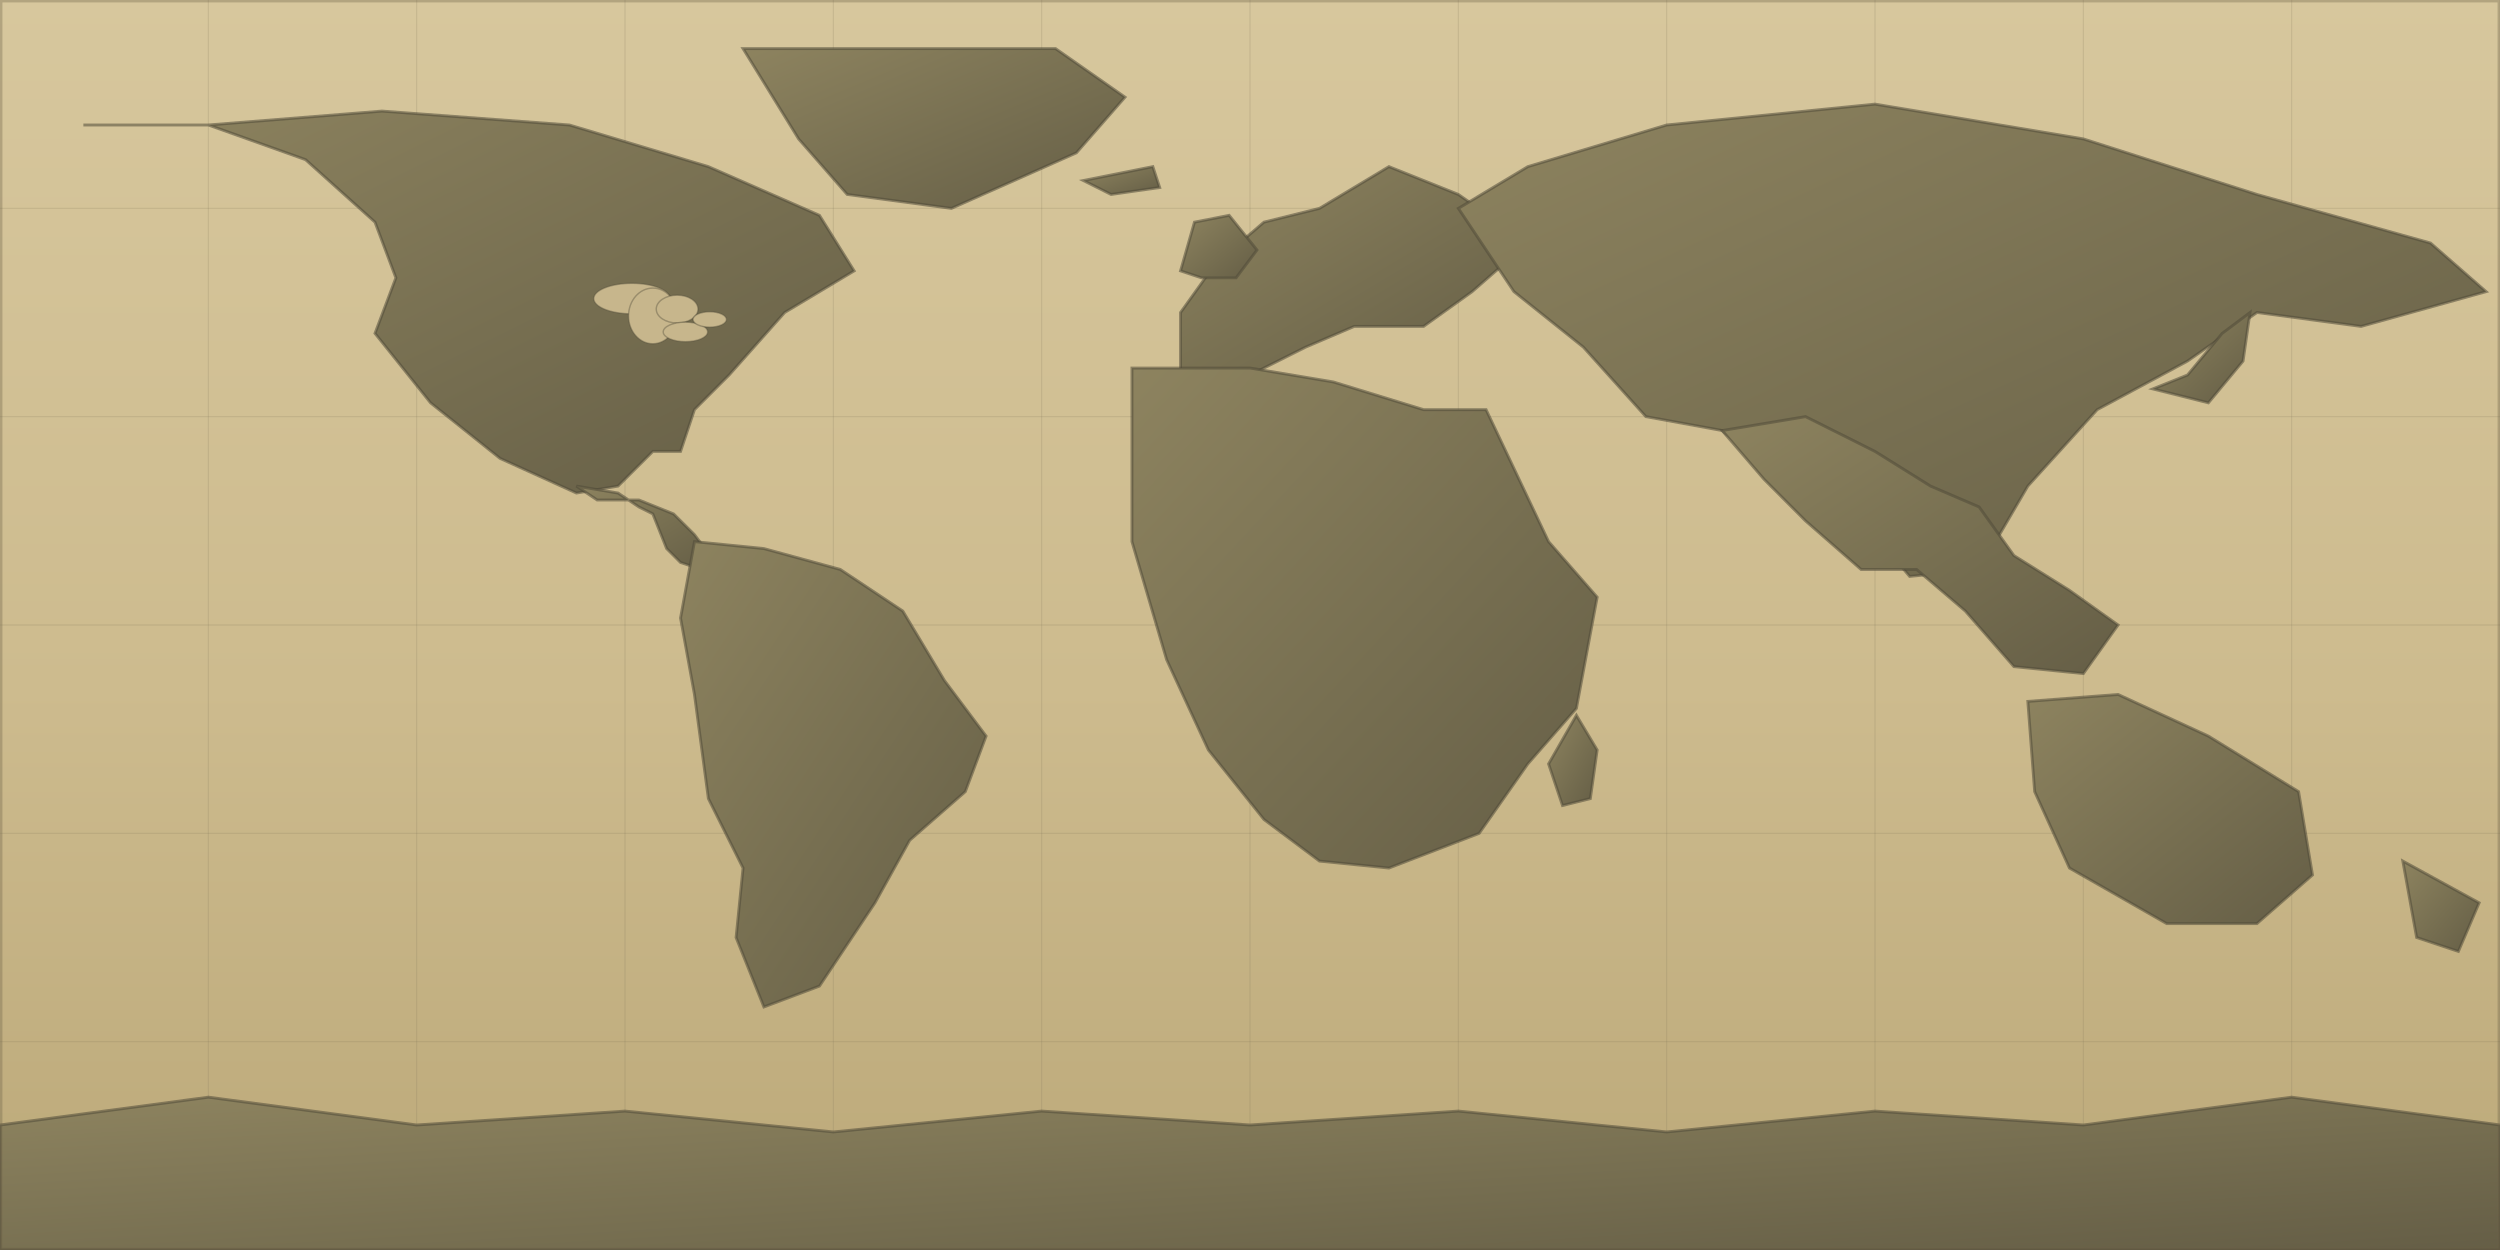
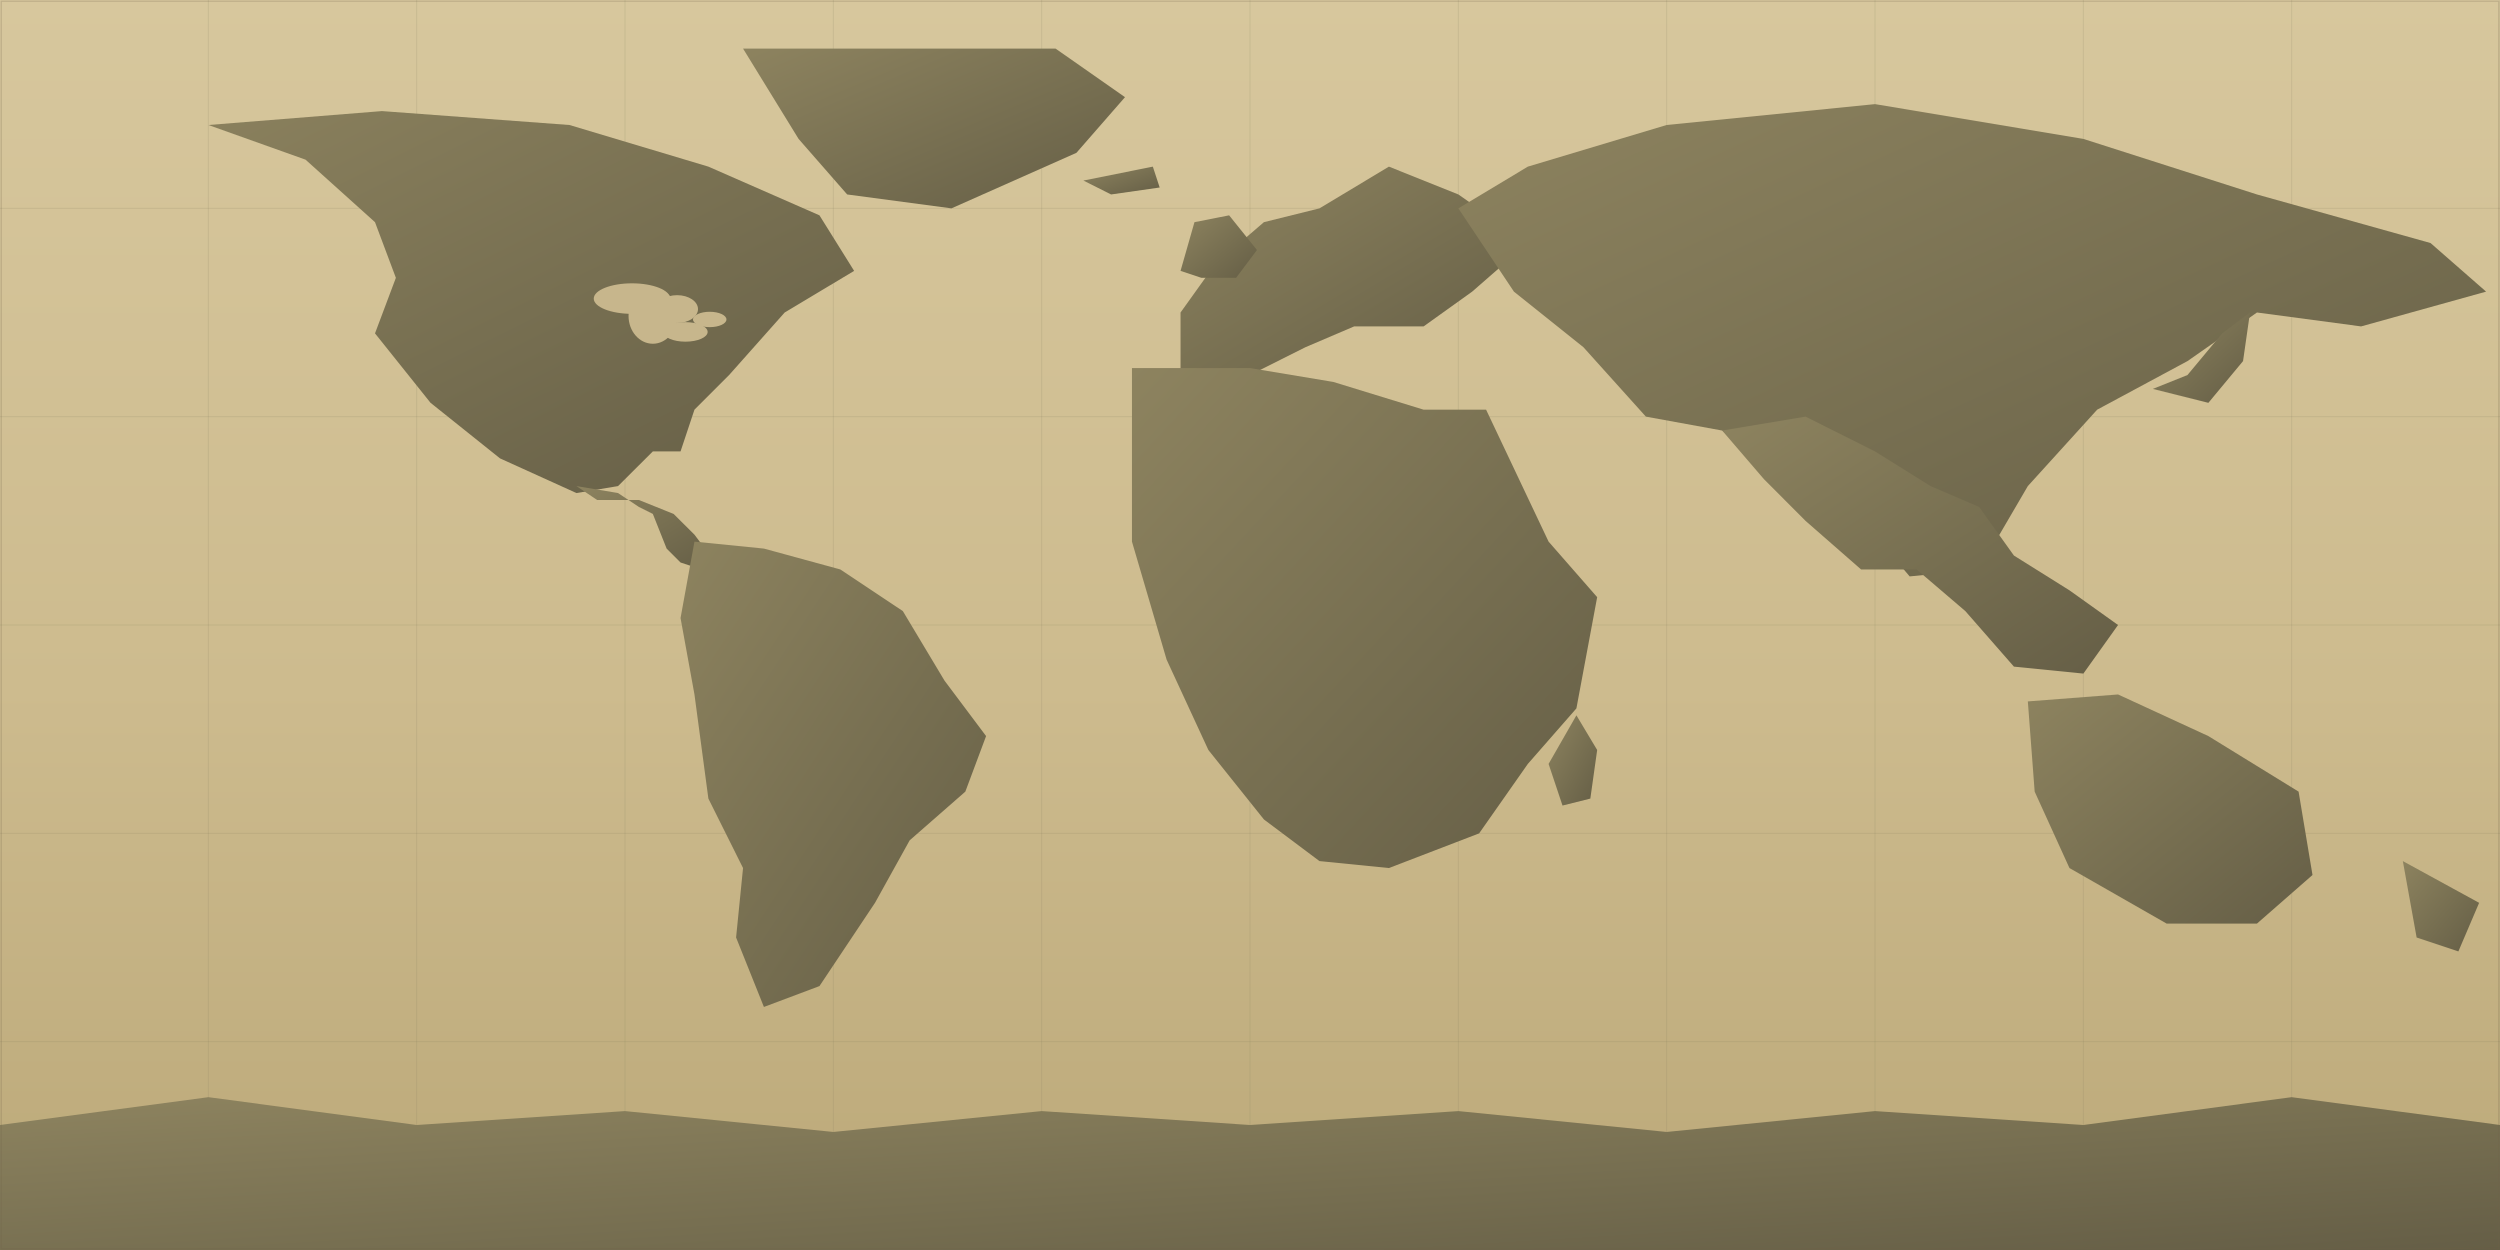
<svg xmlns="http://www.w3.org/2000/svg" width="2048" height="1024" viewBox="0 0 2048 1024">
  <defs>
    <linearGradient id="sea" x1="0" y1="0" x2="0" y2="1">
      <stop offset="0" stop-color="#d7c79d" />
      <stop offset=".55" stop-color="#cdbb8e" />
      <stop offset="1" stop-color="#bba878" />
    </linearGradient>
    <linearGradient id="land" x1="0" y1="0" x2="1" y2="1">
      <stop offset="0" stop-color="#8d835f" />
      <stop offset=".55" stop-color="#776f51" />
      <stop offset="1" stop-color="#655e46" />
    </linearGradient>
  </defs>
  <rect width="2048" height="1024" fill="url(#sea)" />
-   <path d="M170.7,0 V1024" stroke="#7e7458" stroke-opacity=".18" stroke-width="1" />
-   <path d="M341.3,0 V1024" stroke="#7e7458" stroke-opacity=".18" stroke-width="1" />
-   <path d="M512.0,0 V1024" stroke="#7e7458" stroke-opacity=".18" stroke-width="1" />
-   <path d="M682.7,0 V1024" stroke="#7e7458" stroke-opacity=".18" stroke-width="1" />
-   <path d="M853.3,0 V1024" stroke="#7e7458" stroke-opacity=".18" stroke-width="1" />
-   <path d="M1024.0,0 V1024" stroke="#7e7458" stroke-opacity=".18" stroke-width="1" />
-   <path d="M1194.7,0 V1024" stroke="#7e7458" stroke-opacity=".18" stroke-width="1" />
-   <path d="M1365.3,0 V1024" stroke="#7e7458" stroke-opacity=".18" stroke-width="1" />
-   <path d="M1536.0,0 V1024" stroke="#7e7458" stroke-opacity=".18" stroke-width="1" />
-   <path d="M1706.7,0 V1024" stroke="#7e7458" stroke-opacity=".18" stroke-width="1" />
-   <path d="M1877.3,0 V1024" stroke="#7e7458" stroke-opacity=".18" stroke-width="1" />
-   <path d="M2048.0,0 V1024" stroke="#7e7458" stroke-opacity=".18" stroke-width="1" />
-   <path d="M0,853.3 H2048" stroke="#7e7458" stroke-opacity=".18" stroke-width="1" />
-   <path d="M0,682.7 H2048" stroke="#7e7458" stroke-opacity=".18" stroke-width="1" />
-   <path d="M0,512.0 H2048" stroke="#7e7458" stroke-opacity=".18" stroke-width="1" />
-   <path d="M0,341.3 H2048" stroke="#7e7458" stroke-opacity=".18" stroke-width="1" />
-   <path d="M0,170.7 H2048" stroke="#7e7458" stroke-opacity=".18" stroke-width="1" />
-   <path d="M 68.3,102.4 L 170.7,102.4 L 250.3,130.8 L 307.2,182.0 L 324.3,227.6 L 307.2,273.1 L 352.7,330.0 L 409.6,375.5 L 472.2,403.9 L 506.3,398.2 L 534.8,369.8 L 557.5,369.8 L 568.9,335.6 L 597.3,307.2 L 642.8,256.0 L 699.7,221.9 L 671.3,176.4 L 580.3,136.5 L 466.5,102.4 L 312.9,91.0 L 170.7,102.4 Z" fill="url(#land)" stroke="#514b39" stroke-opacity=".55" stroke-width="2.4" />
-   <path d="M 472.2,398.2 L 506.3,403.9 L 523.4,415.3 L 534.8,421.0 L 546.1,449.4 L 557.5,460.8 L 574.6,466.5 L 586.0,460.8 L 568.9,438.0 L 551.8,421.0 L 523.4,409.6 L 489.2,409.6 Z" fill="url(#land)" stroke="#514b39" stroke-opacity=".55" stroke-width="2.4" />
-   <path d="M 608.7,39.8 L 864.7,39.8 L 921.6,79.6 L 881.8,125.2 L 779.4,170.7 L 694.0,159.3 L 654.2,113.8 Z" fill="url(#land)" stroke="#514b39" stroke-opacity=".55" stroke-width="2.4" />
-   <path d="M 568.9,443.7 L 625.8,449.4 L 688.4,466.5 L 739.6,500.6 L 773.7,557.5 L 807.8,603.0 L 790.8,648.5 L 745.2,688.4 L 716.8,739.6 L 671.3,807.8 L 625.8,824.9 L 603.0,768.0 L 608.7,711.1 L 580.3,654.2 L 568.9,568.9 L 557.5,506.3 Z" fill="url(#land)" stroke="#514b39" stroke-opacity=".55" stroke-width="2.4" />
-   <path d="M 967.1,307.2 L 1024.0,307.2 L 1069.5,284.4 L 1109.3,267.4 L 1166.2,267.4 L 1206.0,238.9 L 1251.6,199.1 L 1194.7,159.3 L 1137.8,136.5 L 1080.9,170.7 L 1035.4,182.0 L 995.6,216.2 L 967.1,256.0 Z" fill="url(#land)" stroke="#514b39" stroke-opacity=".55" stroke-width="2.4" />
-   <path d="M 927.3,301.5 L 1024.0,301.5 L 1092.3,312.9 L 1166.2,335.6 L 1217.4,335.6 L 1268.6,443.7 L 1308.4,489.2 L 1291.4,580.3 L 1251.6,625.8 L 1211.7,682.7 L 1137.8,711.1 L 1080.9,705.4 L 1035.4,671.3 L 989.9,614.4 L 955.7,540.4 L 927.3,443.7 Z" fill="url(#land)" stroke="#514b39" stroke-opacity=".55" stroke-width="2.4" />
-   <path d="M 1194.7,170.7 L 1251.6,136.5 L 1365.3,102.4 L 1536.0,85.3 L 1706.7,113.8 L 1848.9,159.3 L 1991.1,199.1 L 2036.6,238.9 L 1934.2,267.4 L 1848.9,256.0 L 1792.0,295.8 L 1718.0,335.6 L 1661.2,398.2 L 1621.3,466.5 L 1564.4,472.2 L 1501.9,398.2 L 1450.7,386.8 L 1410.8,352.7 L 1348.3,341.3 L 1297.1,284.4 L 1240.2,238.9 Z" fill="url(#land)" stroke="#514b39" stroke-opacity=".55" stroke-width="2.4" />
-   <path d="M 1410.8,352.7 L 1479.1,341.3 L 1536.0,369.8 L 1581.5,398.2 L 1621.3,415.3 L 1649.8,455.1 L 1695.3,483.6 L 1735.1,512.0 L 1706.7,551.8 L 1649.8,546.1 L 1610.0,500.6 L 1570.1,466.5 L 1524.6,466.5 L 1479.1,426.7 L 1445.0,392.5 Z" fill="url(#land)" stroke="#514b39" stroke-opacity=".55" stroke-width="2.4" />
-   <path d="M 1763.6,318.6 L 1792.0,307.2 L 1820.4,273.1 L 1843.2,256.0 L 1837.5,295.8 L 1809.1,330.0 Z" fill="url(#land)" stroke="#514b39" stroke-opacity=".55" stroke-width="2.4" />
-   <path d="M 1661.2,574.6 L 1735.1,568.9 L 1809.1,603.0 L 1883.0,648.5 L 1894.4,716.8 L 1848.9,756.6 L 1774.9,756.6 L 1695.3,711.1 L 1666.8,648.5 Z" fill="url(#land)" stroke="#514b39" stroke-opacity=".55" stroke-width="2.4" />
-   <path d="M 1968.4,705.4 L 2030.9,739.6 L 2013.9,779.4 L 1979.7,768.0 Z" fill="url(#land)" stroke="#514b39" stroke-opacity=".55" stroke-width="2.4" />
-   <path d="M 1291.4,586.0 L 1308.4,614.4 L 1302.8,654.2 L 1280.0,659.9 L 1268.6,625.8 Z" fill="url(#land)" stroke="#514b39" stroke-opacity=".55" stroke-width="2.4" />
-   <path d="M 967.1,221.9 L 978.5,182.0 L 1006.9,176.4 L 1029.7,204.8 L 1012.6,227.6 L 984.2,227.6 Z" fill="url(#land)" stroke="#514b39" stroke-opacity=".55" stroke-width="2.4" />
-   <path d="M 887.5,147.9 L 944.4,136.5 L 950.0,153.6 L 910.2,159.3 Z" fill="url(#land)" stroke="#514b39" stroke-opacity=".55" stroke-width="2.4" />
-   <path d="M 0.0,921.6 L 170.7,898.8 L 341.3,921.6 L 512.0,910.2 L 682.7,927.3 L 853.3,910.2 L 1024.0,921.6 L 1194.7,910.2 L 1365.3,927.3 L 1536.0,910.2 L 1706.7,921.6 L 1877.3,898.8 L 2048.0,921.6 L 2048.0,1024.0 L 0.0,1024.0 Z" fill="url(#land)" stroke="#514b39" stroke-opacity=".55" stroke-width="2.4" />
-   <ellipse cx="517.7" cy="244.6" rx="31.3" ry="12.5" fill="#c7b68c" stroke="#514b39" stroke-opacity=".38" stroke-width="1.2" />
-   <ellipse cx="534.8" cy="258.8" rx="19.9" ry="22.8" fill="#c7b68c" stroke="#514b39" stroke-opacity=".38" stroke-width="1.2" />
-   <ellipse cx="554.7" cy="253.2" rx="17.1" ry="11.4" fill="#c7b68c" stroke="#514b39" stroke-opacity=".38" stroke-width="1.2" />
-   <ellipse cx="561.5" cy="271.9" rx="18.2" ry="8.0" fill="#c7b68c" stroke="#514b39" stroke-opacity=".38" stroke-width="1.2" />
-   <ellipse cx="581.4" cy="261.7" rx="13.7" ry="6.3" fill="#c7b68c" stroke="#514b39" stroke-opacity=".38" stroke-width="1.2" />
-   <rect x="1" y="1" width="2046" height="1022" fill="none" stroke="#6d6248" stroke-opacity=".35" stroke-width="2" />
+   <path d="M170.7,0 V1024" stroke="#7e7458" stroke-opacity=".14" stroke-width="1" />
+   <path d="M341.3,0 V1024" stroke="#7e7458" stroke-opacity=".14" stroke-width="1" />
+   <path d="M512.0,0 V1024" stroke="#7e7458" stroke-opacity=".14" stroke-width="1" />
+   <path d="M682.7,0 V1024" stroke="#7e7458" stroke-opacity=".14" stroke-width="1" />
+   <path d="M853.3,0 V1024" stroke="#7e7458" stroke-opacity=".14" stroke-width="1" />
+   <path d="M1024.0,0 V1024" stroke="#7e7458" stroke-opacity=".14" stroke-width="1" />
+   <path d="M1194.7,0 V1024" stroke="#7e7458" stroke-opacity=".14" stroke-width="1" />
+   <path d="M1365.3,0 V1024" stroke="#7e7458" stroke-opacity=".14" stroke-width="1" />
+   <path d="M1536.0,0 V1024" stroke="#7e7458" stroke-opacity=".14" stroke-width="1" />
+   <path d="M1706.7,0 V1024" stroke="#7e7458" stroke-opacity=".14" stroke-width="1" />
+   <path d="M1877.3,0 V1024" stroke="#7e7458" stroke-opacity=".14" stroke-width="1" />
+   <path d="M2048.0,0 V1024" stroke="#7e7458" stroke-opacity=".14" stroke-width="1" />
+   <path d="M0,853.3 H2048" stroke="#7e7458" stroke-opacity=".14" stroke-width="1" />
+   <path d="M0,682.7 H2048" stroke="#7e7458" stroke-opacity=".14" stroke-width="1" />
+   <path d="M0,512.0 H2048" stroke="#7e7458" stroke-opacity=".14" stroke-width="1" />
+   <path d="M0,341.3 H2048" stroke="#7e7458" stroke-opacity=".14" stroke-width="1" />
+   <path d="M0,170.7 H2048" stroke="#7e7458" stroke-opacity=".14" stroke-width="1" />
+   <path d="M 68.3,102.4 L 170.7,102.4 L 250.3,130.8 L 307.2,182.0 L 324.3,227.6 L 307.2,273.1 L 352.7,330.0 L 409.6,375.5 L 472.2,403.9 L 506.3,398.2 L 534.8,369.8 L 557.5,369.8 L 568.9,335.6 L 597.3,307.2 L 642.8,256.0 L 699.7,221.9 L 671.3,176.4 L 580.3,136.5 L 466.5,102.4 L 312.9,91.0 L 170.7,102.4 Z" fill="url(#land)" />
+   <path d="M 472.2,398.2 L 506.3,403.9 L 523.4,415.3 L 534.8,421.0 L 546.1,449.4 L 557.5,460.8 L 574.6,466.5 L 586.0,460.8 L 568.9,438.0 L 551.8,421.0 L 523.4,409.6 L 489.2,409.6 Z" fill="url(#land)" />
+   <path d="M 608.7,39.8 L 864.7,39.8 L 921.6,79.6 L 881.8,125.2 L 779.4,170.7 L 694.0,159.3 L 654.2,113.8 Z" fill="url(#land)" />
+   <path d="M 568.9,443.7 L 625.8,449.4 L 688.4,466.5 L 739.6,500.6 L 773.7,557.5 L 807.8,603.0 L 790.8,648.5 L 745.2,688.4 L 716.8,739.6 L 671.3,807.8 L 625.8,824.9 L 603.0,768.0 L 608.7,711.1 L 580.3,654.2 L 568.9,568.9 L 557.5,506.3 Z" fill="url(#land)" />
+   <path d="M 967.1,307.2 L 1024.0,307.2 L 1069.5,284.4 L 1109.3,267.4 L 1166.2,267.4 L 1206.0,238.9 L 1251.6,199.1 L 1194.7,159.3 L 1137.8,136.5 L 1080.9,170.7 L 1035.4,182.0 L 995.6,216.2 L 967.1,256.0 Z" fill="url(#land)" />
+   <path d="M 927.3,301.5 L 1024.0,301.5 L 1092.3,312.9 L 1166.2,335.6 L 1217.4,335.6 L 1268.6,443.7 L 1308.4,489.2 L 1291.4,580.3 L 1251.6,625.8 L 1211.7,682.7 L 1137.8,711.1 L 1080.9,705.4 L 1035.4,671.3 L 989.9,614.4 L 955.7,540.4 L 927.3,443.7 Z" fill="url(#land)" />
+   <path d="M 1194.7,170.7 L 1251.6,136.5 L 1365.3,102.4 L 1536.0,85.3 L 1706.7,113.8 L 1848.9,159.3 L 1991.1,199.1 L 2036.6,238.9 L 1934.2,267.4 L 1848.9,256.0 L 1792.0,295.8 L 1718.0,335.6 L 1661.2,398.2 L 1621.3,466.5 L 1564.4,472.2 L 1501.9,398.2 L 1450.7,386.8 L 1410.8,352.7 L 1348.3,341.3 L 1297.1,284.4 L 1240.2,238.9 Z" fill="url(#land)" />
+   <path d="M 1410.8,352.7 L 1479.1,341.3 L 1536.0,369.8 L 1581.5,398.2 L 1621.3,415.3 L 1649.8,455.1 L 1695.3,483.6 L 1735.1,512.0 L 1706.7,551.8 L 1649.8,546.1 L 1610.0,500.6 L 1570.1,466.5 L 1524.6,466.5 L 1479.1,426.7 L 1445.0,392.5 Z" fill="url(#land)" />
+   <path d="M 1763.6,318.6 L 1792.0,307.2 L 1820.4,273.1 L 1843.2,256.0 L 1837.5,295.8 L 1809.1,330.0 Z" fill="url(#land)" />
+   <path d="M 1661.2,574.6 L 1735.1,568.9 L 1809.1,603.0 L 1883.0,648.5 L 1894.4,716.8 L 1848.9,756.6 L 1774.9,756.6 L 1695.3,711.1 L 1666.8,648.5 Z" fill="url(#land)" />
+   <path d="M 1968.4,705.4 L 2030.9,739.6 L 2013.9,779.4 L 1979.7,768.0 Z" fill="url(#land)" />
+   <path d="M 1291.4,586.0 L 1308.4,614.4 L 1302.8,654.2 L 1280.0,659.9 L 1268.6,625.8 Z" fill="url(#land)" />
+   <path d="M 967.1,221.9 L 978.5,182.0 L 1006.9,176.4 L 1029.7,204.8 L 1012.6,227.6 L 984.2,227.6 Z" fill="url(#land)" />
+   <path d="M 887.5,147.9 L 944.4,136.5 L 950.0,153.6 L 910.2,159.3 Z" fill="url(#land)" />
+   <path d="M 0.0,921.6 L 170.7,898.8 L 341.3,921.6 L 512.0,910.2 L 682.7,927.3 L 853.3,910.2 L 1024.0,921.6 L 1194.7,910.2 L 1365.3,927.3 L 1536.0,910.2 L 1706.7,921.6 L 1877.3,898.8 L 2048.0,921.6 L 2048.0,1024.0 L 0.0,1024.0 Z" fill="url(#land)" />
+   <ellipse cx="517.7" cy="244.6" rx="31.3" ry="12.5" fill="#c7b68c" />
+   <ellipse cx="534.8" cy="258.8" rx="19.9" ry="22.8" fill="#c7b68c" />
+   <ellipse cx="554.7" cy="253.2" rx="17.1" ry="11.4" fill="#c7b68c" />
+   <ellipse cx="561.5" cy="271.9" rx="18.2" ry="8.0" fill="#c7b68c" />
+   <ellipse cx="581.4" cy="261.7" rx="13.7" ry="6.3" fill="#c7b68c" />
+   <rect x="1" y="1" width="2046" height="1022" fill="none" stroke="#6d6248" stroke-opacity=".24" stroke-width="1" />
</svg>
